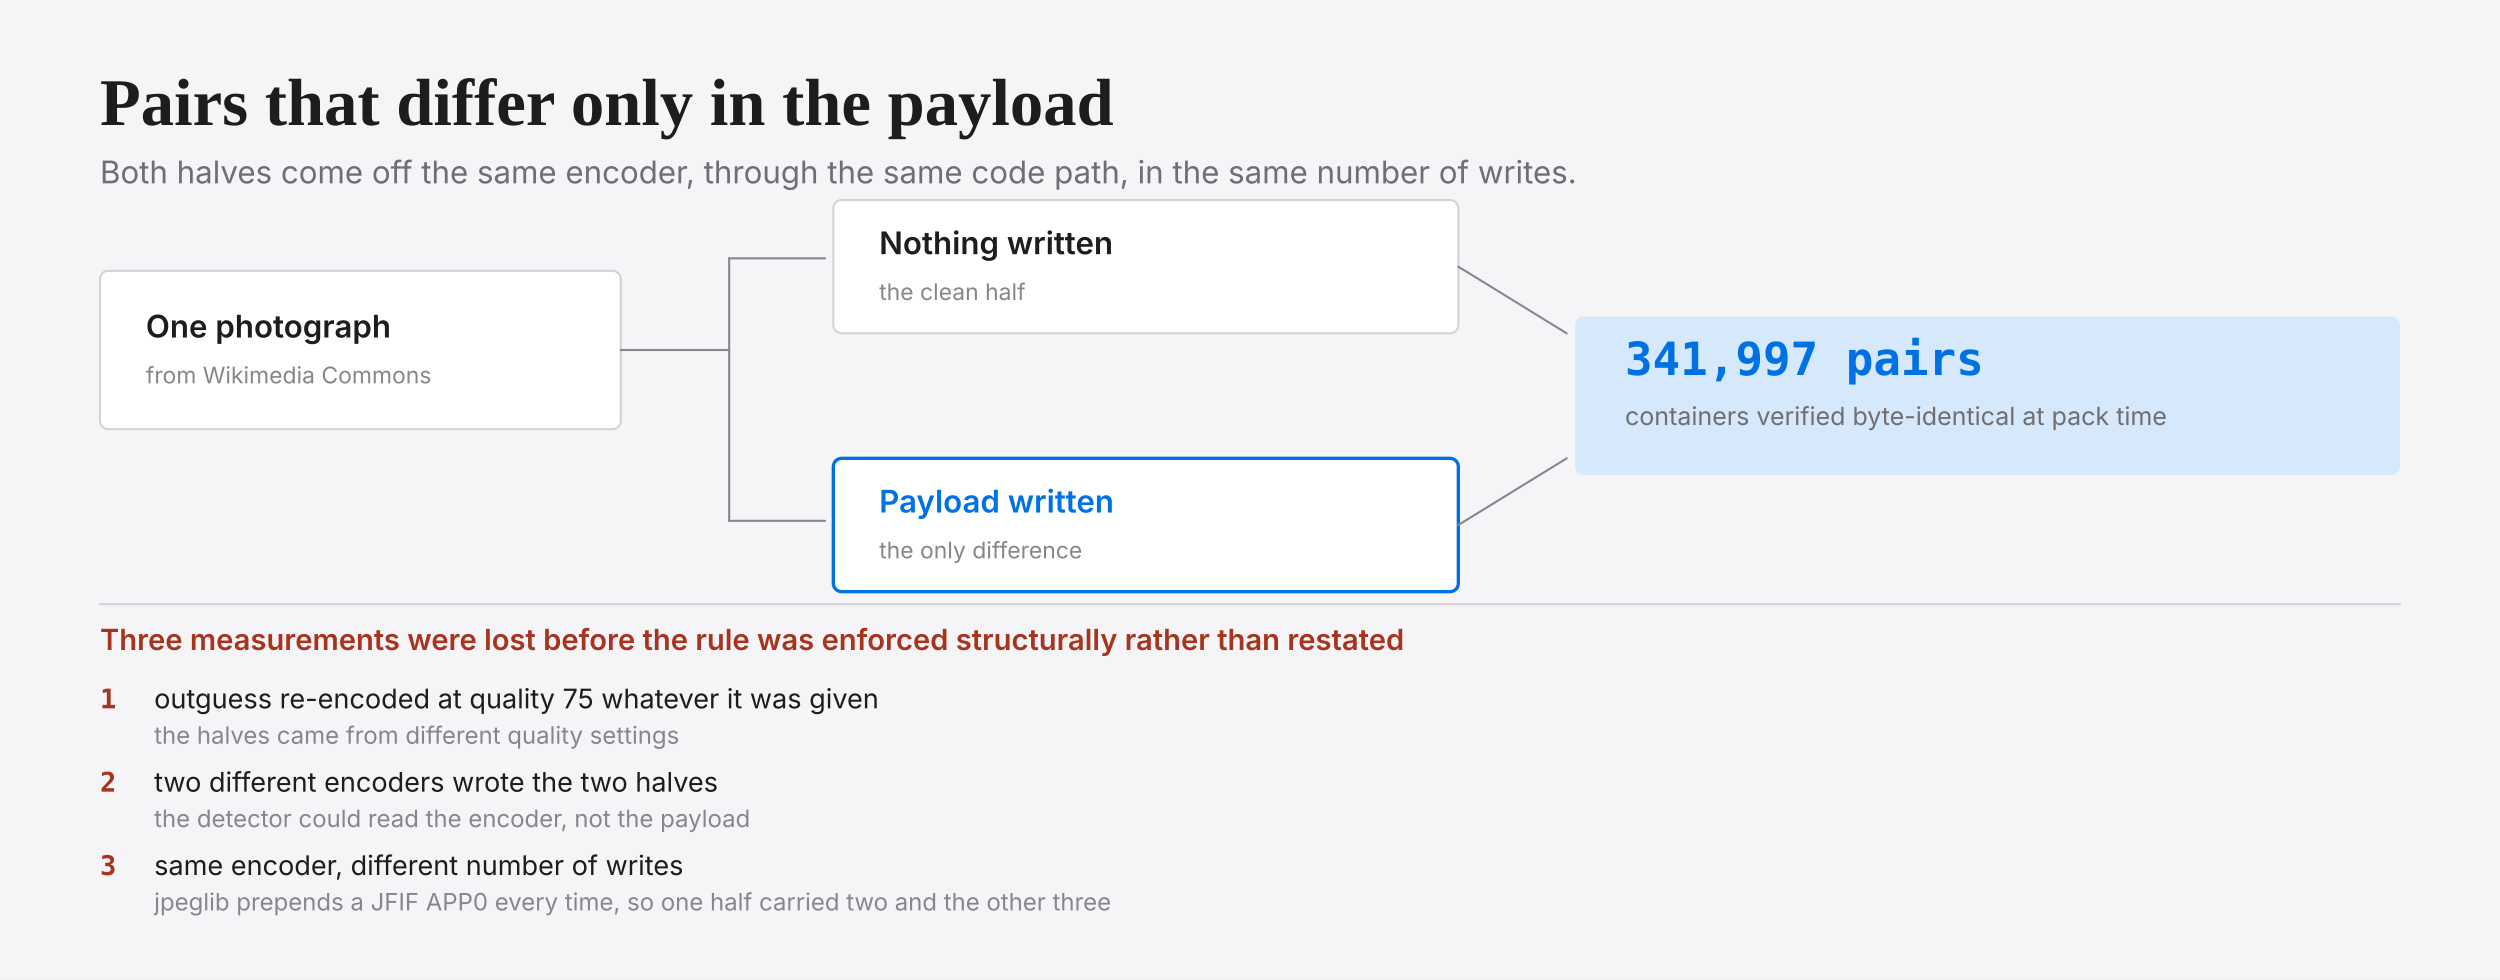
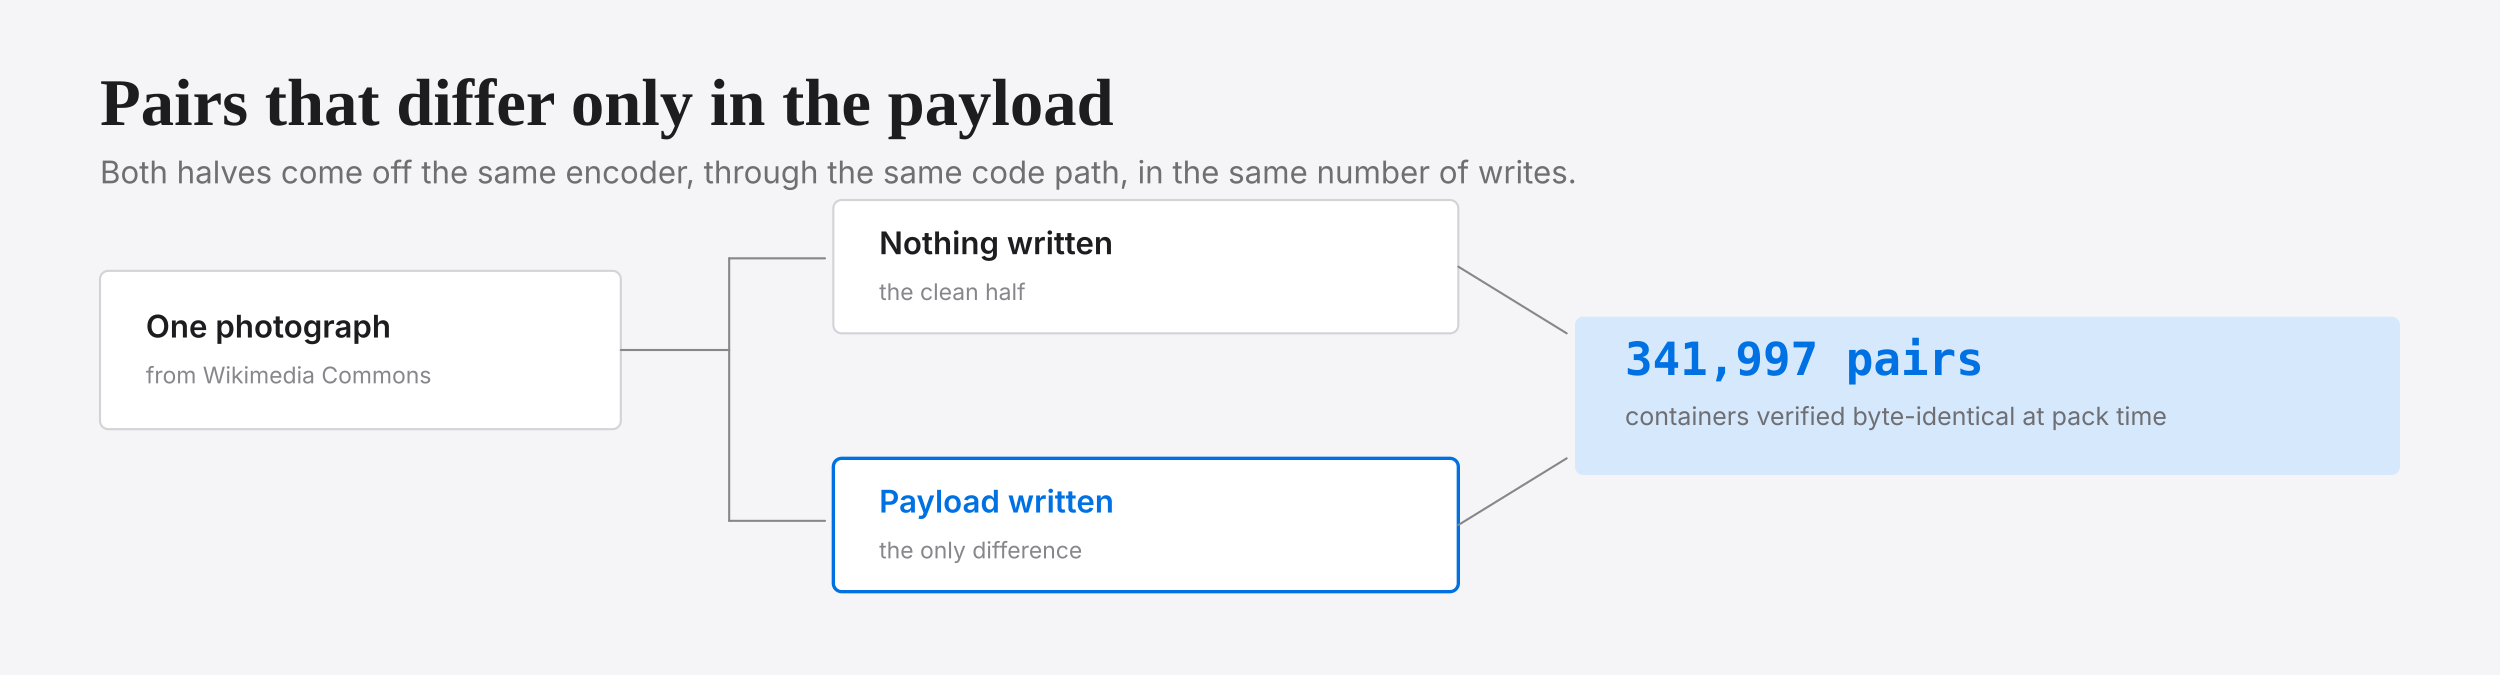
- <svg xmlns="http://www.w3.org/2000/svg" viewBox="0 0 1200 470" width="1200" height="470" role="img" aria-label="How a matched pair is made: both halves from one photograph through one encoder, differing only in the payload">
-   <rect x="0" y="0" width="1200" height="470" fill="#F5F5F7" />
+ <svg xmlns="http://www.w3.org/2000/svg" viewBox="0 0 1200 324" width="1200" height="324" role="img" aria-label="How a matched pair is made: both halves from one photograph through one encoder, differing only in the payload">
+   <rect x="0" y="0" width="1200" height="324" fill="#F5F5F7" />
  <text x="48" y="60" fill="#1D1D1F" font-family="Fraunces, Georgia, 'Times New Roman', serif" font-size="32" font-weight="600">Pairs that differ only in the payload</text>
  <text x="48" y="88" fill="#6E6E73" font-family="'Hanken Grotesk', system-ui, -apple-system, 'Segoe UI', sans-serif" font-size="15">Both halves come off the same encoder, through the same code path, in the same number of writes.</text>
  <rect x="48" y="130" width="250" height="76" fill="#FFFFFF" stroke="#D2D2D7" stroke-width="1" rx="4" />
  <text x="70" y="162" fill="#1D1D1F" font-family="'Hanken Grotesk', system-ui, -apple-system, 'Segoe UI', sans-serif" font-size="15" font-weight="600">One photograph</text>
  <text x="70" y="184" fill="#86868B" font-family="'Hanken Grotesk', system-ui, -apple-system, 'Segoe UI', sans-serif" font-size="11">from Wikimedia Commons</text>
  <line x1="298" y1="168" x2="350" y2="168" stroke="#86868B" stroke-width="1" stroke-linecap="round" />
  <line x1="350" y1="168" x2="350" y2="124" stroke="#86868B" stroke-width="1" stroke-linecap="round" />
  <line x1="350" y1="168" x2="350" y2="250" stroke="#86868B" stroke-width="1" stroke-linecap="round" />
  <line x1="350" y1="124" x2="396" y2="124" stroke="#86868B" stroke-width="1" stroke-linecap="round" />
  <line x1="350" y1="250" x2="396" y2="250" stroke="#86868B" stroke-width="1" stroke-linecap="round" />
  <rect x="400" y="96" width="300" height="64" fill="#FFFFFF" stroke="#D2D2D7" stroke-width="1" rx="4" />
  <text x="422" y="122" fill="#1D1D1F" font-family="'Hanken Grotesk', system-ui, -apple-system, 'Segoe UI', sans-serif" font-size="15" font-weight="600">Nothing written</text>
  <text x="422" y="144" fill="#86868B" font-family="'Hanken Grotesk', system-ui, -apple-system, 'Segoe UI', sans-serif" font-size="11">the clean half</text>
  <rect x="400" y="220" width="300" height="64" fill="#FFFFFF" stroke="#0071E3" stroke-width="1.6" rx="4" />
  <text x="422" y="246" fill="#0071E3" font-family="'Hanken Grotesk', system-ui, -apple-system, 'Segoe UI', sans-serif" font-size="15" font-weight="600">Payload written</text>
  <text x="422" y="268" fill="#86868B" font-family="'Hanken Grotesk', system-ui, -apple-system, 'Segoe UI', sans-serif" font-size="11">the only difference</text>
  <line x1="700" y1="128" x2="752" y2="160" stroke="#86868B" stroke-width="1" stroke-linecap="round" />
  <line x1="700" y1="252" x2="752" y2="220" stroke="#86868B" stroke-width="1" stroke-linecap="round" />
  <rect x="756" y="152" width="396" height="76" fill="#D6E9FC" rx="4" />
  <text x="780" y="180" fill="#0071E3" font-family="'IBM Plex Mono', ui-monospace, 'SF Mono', Menlo, monospace" font-size="22" font-weight="600">341,997 pairs</text>
  <text x="780" y="204" fill="#6E6E73" font-family="'Hanken Grotesk', system-ui, -apple-system, 'Segoe UI', sans-serif" font-size="12">containers verified byte-identical at pack time</text>
-   <line x1="48" y1="290" x2="1152" y2="290" stroke="#D2D2D7" stroke-width="1" stroke-linecap="round" />
-   <text x="48" y="312" fill="#A8341F" font-family="'Hanken Grotesk', system-ui, -apple-system, 'Segoe UI', sans-serif" font-size="14" font-weight="600">Three measurements were lost before the rule was enforced structurally rather than restated</text>
-   <text x="48" y="340" fill="#A8341F" font-family="'IBM Plex Mono', ui-monospace, 'SF Mono', Menlo, monospace" font-size="13" font-weight="600">1</text>
-   <text x="74" y="340" fill="#1D1D1F" font-family="'Hanken Grotesk', system-ui, -apple-system, 'Segoe UI', sans-serif" font-size="13">outguess re-encoded at quality 75 whatever it was given</text>
-   <text x="74" y="357" fill="#86868B" font-family="'Hanken Grotesk', system-ui, -apple-system, 'Segoe UI', sans-serif" font-size="11.5">the halves came from different quality settings</text>
-   <text x="48" y="380" fill="#A8341F" font-family="'IBM Plex Mono', ui-monospace, 'SF Mono', Menlo, monospace" font-size="13" font-weight="600">2</text>
-   <text x="74" y="380" fill="#1D1D1F" font-family="'Hanken Grotesk', system-ui, -apple-system, 'Segoe UI', sans-serif" font-size="13">two different encoders wrote the two halves</text>
-   <text x="74" y="397" fill="#86868B" font-family="'Hanken Grotesk', system-ui, -apple-system, 'Segoe UI', sans-serif" font-size="11.5">the detector could read the encoder, not the payload</text>
-   <text x="48" y="420" fill="#A8341F" font-family="'IBM Plex Mono', ui-monospace, 'SF Mono', Menlo, monospace" font-size="13" font-weight="600">3</text>
-   <text x="74" y="420" fill="#1D1D1F" font-family="'Hanken Grotesk', system-ui, -apple-system, 'Segoe UI', sans-serif" font-size="13">same encoder, different number of writes</text>
-   <text x="74" y="437" fill="#86868B" font-family="'Hanken Grotesk', system-ui, -apple-system, 'Segoe UI', sans-serif" font-size="11.5">jpeglib prepends a JFIF APP0 every time, so one half carried two and the other three</text>
</svg>
